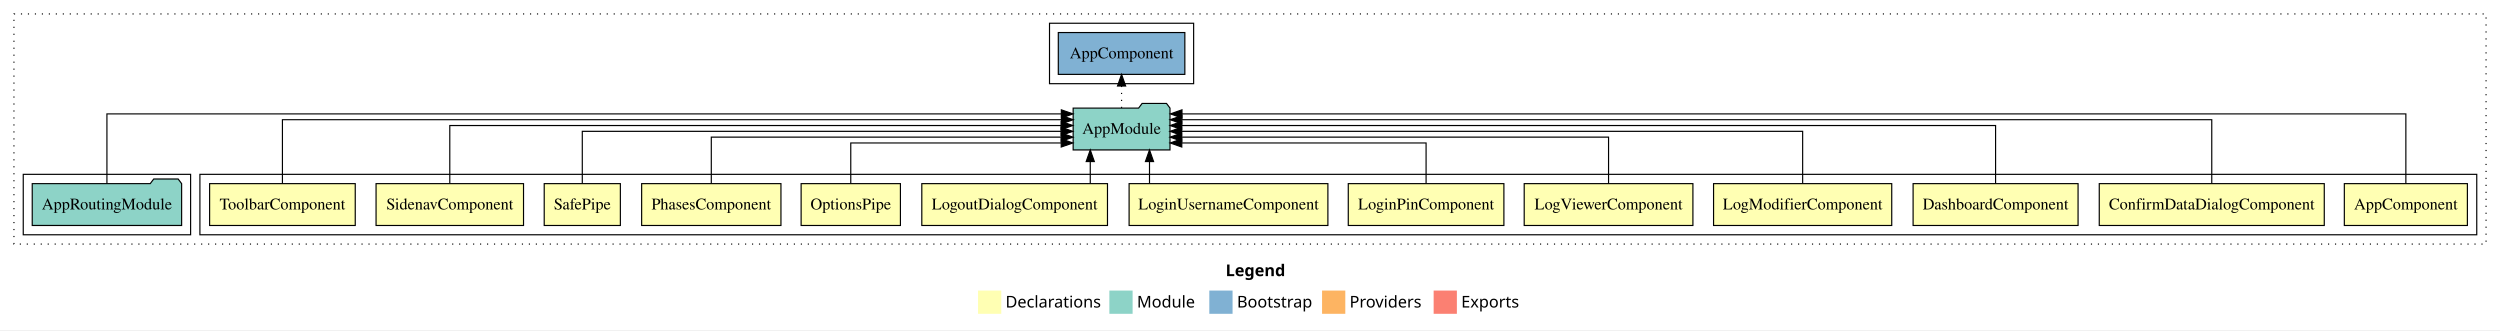
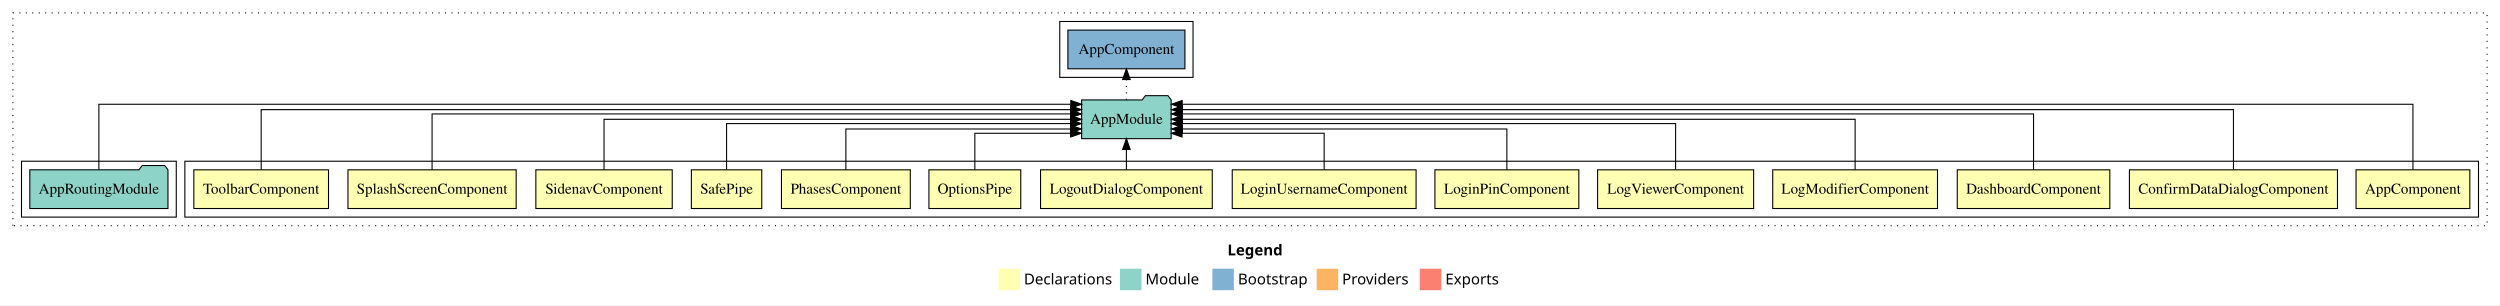
- <svg xmlns="http://www.w3.org/2000/svg" width="2151pt" height="284pt" viewBox="0.00 0.00 2151.00 284.00">
+ <svg xmlns="http://www.w3.org/2000/svg" width="2326pt" height="284pt" viewBox="0.00 0.00 2326.00 284.00">
  <g id="graph0" class="graph" transform="scale(1 1) rotate(0) translate(4 280)">
-     <polygon fill="white" stroke="transparent" points="-4,4 -4,-280 2147,-280 2147,4 -4,4" />
-     <text text-anchor="start" x="1050.51" y="-42.4" font-family="Times-12" font-weight="bold" font-size="14.00">Legend</text>
-     <polygon fill="#ffffb3" stroke="transparent" points="837.5,-10 837.5,-30 857.5,-30 857.5,-10 837.5,-10" />
-     <text text-anchor="start" x="861.13" y="-15.4" font-family="Times-12" font-size="14.00">
-              Declarations</text>
-     <polygon fill="#8dd3c7" stroke="transparent" points="950.5,-10 950.5,-30 970.5,-30 970.5,-10 950.5,-10" />
-     <text text-anchor="start" x="974.23" y="-15.4" font-family="Times-12" font-size="14.00">
-              Module</text>
-     <polygon fill="#80b1d3" stroke="transparent" points="1036.5,-10 1036.5,-30 1056.5,-30 1056.5,-10 1036.5,-10" />
-     <text text-anchor="start" x="1060.28" y="-15.4" font-family="Times-12" font-size="14.00">
-              Bootstrap</text>
-     <polygon fill="#fdb462" stroke="transparent" points="1133.5,-10 1133.5,-30 1153.5,-30 1153.5,-10 1133.5,-10" />
-     <text text-anchor="start" x="1157.17" y="-15.4" font-family="Times-12" font-size="14.00">
-              Providers</text>
-     <polygon fill="#fb8072" stroke="transparent" points="1229.5,-10 1229.5,-30 1249.5,-30 1249.5,-10 1229.5,-10" />
-     <text text-anchor="start" x="1253.23" y="-15.4" font-family="Times-12" font-size="14.00">
-              Exports</text>
+     <polygon fill="white" stroke="transparent" points="-4,4 -4,-280 2322,-280 2322,4 -4,4" />
+     <text text-anchor="start" x="1138.01" y="-42.4" font-family="Times-12" font-weight="bold" font-size="14.00">Legend</text>
+     <polygon fill="#ffffb3" stroke="transparent" points="925,-10 925,-30 945,-30 945,-10 925,-10" />
+     <text text-anchor="start" x="948.63" y="-15.4" font-family="Times-12" font-size="14.00">  Declarations</text>
+     <polygon fill="#8dd3c7" stroke="transparent" points="1038,-10 1038,-30 1058,-30 1058,-10 1038,-10" />
+     <text text-anchor="start" x="1061.73" y="-15.4" font-family="Times-12" font-size="14.00">  Module</text>
+     <polygon fill="#80b1d3" stroke="transparent" points="1124,-10 1124,-30 1144,-30 1144,-10 1124,-10" />
+     <text text-anchor="start" x="1147.78" y="-15.4" font-family="Times-12" font-size="14.00">  Bootstrap</text>
+     <polygon fill="#fdb462" stroke="transparent" points="1221,-10 1221,-30 1241,-30 1241,-10 1221,-10" />
+     <text text-anchor="start" x="1244.67" y="-15.4" font-family="Times-12" font-size="14.00">  Providers</text>
+     <polygon fill="#fb8072" stroke="transparent" points="1317,-10 1317,-30 1337,-30 1337,-10 1317,-10" />
+     <text text-anchor="start" x="1340.73" y="-15.4" font-family="Times-12" font-size="14.00">  Exports</text>
    <g id="clust1" class="cluster">
-       <polygon fill="none" stroke="black" stroke-dasharray="1,5" points="8,-70 8,-268 2135,-268 2135,-70 8,-70" />
+       <polygon fill="none" stroke="black" stroke-dasharray="1,5" points="8,-70 8,-268 2310,-268 2310,-70 8,-70" />
    </g>
    <g id="clust2" class="cluster">
-       <polygon fill="none" stroke="black" points="168,-78 168,-130 2127,-130 2127,-78 168,-78" />
+       <polygon fill="none" stroke="black" points="168,-78 168,-130 2302,-130 2302,-78 168,-78" />
    </g>
-     <g id="clust16" class="cluster">
+     <g id="clust19" class="cluster">
+       <polygon fill="none" stroke="black" points="982,-208 982,-260 1106,-260 1106,-208 982,-208" />
+     </g>
+     <g id="clust17" class="cluster">
      <polygon fill="none" stroke="black" points="16,-78 16,-130 160,-130 160,-78 16,-78" />
    </g>
-     <g id="clust18" class="cluster">
-       <polygon fill="none" stroke="black" points="899,-208 899,-260 1023,-260 1023,-208 899,-208" />
+     <g id="node1" class="node">
+       <polygon fill="#ffffb3" stroke="black" points="2293.94,-122 2188.06,-122 2188.06,-86 2293.94,-86 2293.94,-122" />
+       <text text-anchor="middle" x="2241" y="-99.8" font-family="Times,serif" font-size="14.00">AppComponent</text>
    </g>
-     <g id="node1" class="node">
-       <polygon fill="#ffffb3" stroke="black" points="2118.94,-122 2013.06,-122 2013.06,-86 2118.94,-86 2118.94,-122" />
-       <text text-anchor="middle" x="2066" y="-99.8" font-family="Times,serif" font-size="14.00">AppComponent</text>
+     <g id="node15" class="node">
+       <polygon fill="#8dd3c7" stroke="black" points="1085.66,-187 1082.66,-191 1061.66,-191 1058.66,-187 1002.34,-187 1002.34,-151 1085.66,-151 1085.66,-187" />
+       <text text-anchor="middle" x="1044" y="-164.8" font-family="Times,serif" font-size="14.00">AppModule</text>
+     </g>
+     <g id="edge1" class="edge">
+       <path fill="none" stroke="black" d="M2241,-122.32C2241,-145.66 2241,-183 2241,-183 2241,-183 1095.9,-183 1095.9,-183" />
+       <polygon fill="black" stroke="black" points="1095.9,-179.5 1085.9,-183 1095.9,-186.5 1095.9,-179.5" />
+     </g>
+     <g id="node2" class="node">
+       <polygon fill="#ffffb3" stroke="black" points="2170.8,-122 1977.2,-122 1977.2,-86 2170.8,-86 2170.8,-122" />
+       <text text-anchor="middle" x="2074" y="-99.8" font-family="Times,serif" font-size="14.00">ConfirmDataDialogComponent</text>
+     </g>
+     <g id="edge2" class="edge">
+       <path fill="none" stroke="black" d="M2074,-122.29C2074,-144.21 2074,-178 2074,-178 2074,-178 1095.97,-178 1095.97,-178" />
+       <polygon fill="black" stroke="black" points="1095.97,-174.5 1085.97,-178 1095.97,-181.5 1095.97,-174.5" />
+     </g>
+     <g id="node3" class="node">
+       <polygon fill="#ffffb3" stroke="black" points="1958.97,-122 1817.03,-122 1817.03,-86 1958.97,-86 1958.97,-122" />
+       <text text-anchor="middle" x="1888" y="-99.8" font-family="Times,serif" font-size="14.00">DashboardComponent</text>
+     </g>
+     <g id="edge3" class="edge">
+       <path fill="none" stroke="black" d="M1888,-122.03C1888,-142.77 1888,-174 1888,-174 1888,-174 1095.85,-174 1095.85,-174" />
+       <polygon fill="black" stroke="black" points="1095.85,-170.5 1085.85,-174 1095.85,-177.5 1095.85,-170.5" />
+     </g>
+     <g id="node4" class="node">
+       <polygon fill="#ffffb3" stroke="black" points="1798.65,-122 1645.35,-122 1645.35,-86 1798.65,-86 1798.65,-122" />
+       <text text-anchor="middle" x="1722" y="-99.8" font-family="Times,serif" font-size="14.00">LogModifierComponent</text>
+     </g>
+     <g id="edge4" class="edge">
+       <path fill="none" stroke="black" d="M1722,-122.11C1722,-141.34 1722,-169 1722,-169 1722,-169 1095.9,-169 1095.9,-169" />
+       <polygon fill="black" stroke="black" points="1095.9,-165.5 1085.9,-169 1095.9,-172.5 1095.9,-165.5" />
+     </g>
+     <g id="node5" class="node">
+       <polygon fill="#ffffb3" stroke="black" points="1627.58,-122 1482.42,-122 1482.42,-86 1627.58,-86 1627.58,-122" />
+       <text text-anchor="middle" x="1555" y="-99.8" font-family="Times,serif" font-size="14.00">LogViewerComponent</text>
+     </g>
+     <g id="edge5" class="edge">
+       <path fill="none" stroke="black" d="M1555,-122.3C1555,-140.27 1555,-165 1555,-165 1555,-165 1095.82,-165 1095.82,-165" />
+       <polygon fill="black" stroke="black" points="1095.82,-161.5 1085.82,-165 1095.82,-168.5 1095.82,-161.5" />
+     </g>
+     <g id="node6" class="node">
+       <polygon fill="#ffffb3" stroke="black" points="1464.95,-122 1331.05,-122 1331.05,-86 1464.95,-86 1464.95,-122" />
+       <text text-anchor="middle" x="1398" y="-99.8" font-family="Times,serif" font-size="14.00">LoginPinComponent</text>
+     </g>
+     <g id="edge6" class="edge">
+       <path fill="none" stroke="black" d="M1398,-122.03C1398,-138.4 1398,-160 1398,-160 1398,-160 1096,-160 1096,-160" />
+       <polygon fill="black" stroke="black" points="1096,-156.5 1086,-160 1096,-163.5 1096,-156.5" />
+     </g>
+     <g id="node7" class="node">
+       <polygon fill="#ffffb3" stroke="black" points="1313.52,-122 1142.48,-122 1142.48,-86 1313.52,-86 1313.52,-122" />
+       <text text-anchor="middle" x="1228" y="-99.8" font-family="Times,serif" font-size="14.00">LoginUsernameComponent</text>
+     </g>
+     <g id="edge7" class="edge">
+       <path fill="none" stroke="black" d="M1228,-122.19C1228,-137.18 1228,-156 1228,-156 1228,-156 1095.75,-156 1095.75,-156" />
+       <polygon fill="black" stroke="black" points="1095.75,-152.5 1085.75,-156 1095.75,-159.5 1095.75,-152.5" />
+     </g>
+     <g id="node8" class="node">
+       <polygon fill="#ffffb3" stroke="black" points="1123.88,-122 964.12,-122 964.12,-86 1123.88,-86 1123.88,-122" />
+       <text text-anchor="middle" x="1044" y="-99.8" font-family="Times,serif" font-size="14.00">LogoutDialogComponent</text>
+     </g>
+     <g id="edge8" class="edge">
+       <path fill="none" stroke="black" d="M1044,-122.11C1044,-122.11 1044,-140.99 1044,-140.99" />
+       <polygon fill="black" stroke="black" points="1040.5,-140.99 1044,-150.99 1047.5,-140.99 1040.5,-140.99" />
+     </g>
+     <g id="node9" class="node">
+       <polygon fill="#ffffb3" stroke="black" points="945.72,-122 860.28,-122 860.28,-86 945.72,-86 945.72,-122" />
+       <text text-anchor="middle" x="903" y="-99.8" font-family="Times,serif" font-size="14.00">OptionsPipe</text>
+     </g>
+     <g id="edge9" class="edge">
+       <path fill="none" stroke="black" d="M903,-122.19C903,-137.18 903,-156 903,-156 903,-156 992.08,-156 992.08,-156" />
+       <polygon fill="black" stroke="black" points="992.08,-159.5 1002.08,-156 992.08,-152.5 992.08,-159.5" />
+     </g>
+     <g id="node10" class="node">
+       <polygon fill="#ffffb3" stroke="black" points="842.93,-122 723.07,-122 723.07,-86 842.93,-86 842.93,-122" />
+       <text text-anchor="middle" x="783" y="-99.8" font-family="Times,serif" font-size="14.00">PhasesComponent</text>
+     </g>
+     <g id="edge10" class="edge">
+       <path fill="none" stroke="black" d="M783,-122.03C783,-138.4 783,-160 783,-160 783,-160 992.07,-160 992.07,-160" />
+       <polygon fill="black" stroke="black" points="992.07,-163.5 1002.07,-160 992.07,-156.5 992.07,-163.5" />
+     </g>
+     <g id="node11" class="node">
+       <polygon fill="#ffffb3" stroke="black" points="704.76,-122 639.24,-122 639.24,-86 704.76,-86 704.76,-122" />
+       <text text-anchor="middle" x="672" y="-99.8" font-family="Times,serif" font-size="14.00">SafePipe</text>
+     </g>
+     <g id="edge11" class="edge">
+       <path fill="none" stroke="black" d="M672,-122.3C672,-140.27 672,-165 672,-165 672,-165 992.05,-165 992.05,-165" />
+       <polygon fill="black" stroke="black" points="992.05,-168.5 1002.05,-165 992.05,-161.5 992.05,-168.5" />
+     </g>
+     <g id="node12" class="node">
+       <polygon fill="#ffffb3" stroke="black" points="621.44,-122 494.56,-122 494.56,-86 621.44,-86 621.44,-122" />
+       <text text-anchor="middle" x="558" y="-99.8" font-family="Times,serif" font-size="14.00">SidenavComponent</text>
+     </g>
+     <g id="edge12" class="edge">
+       <path fill="none" stroke="black" d="M558,-122.11C558,-141.34 558,-169 558,-169 558,-169 992.14,-169 992.14,-169" />
+       <polygon fill="black" stroke="black" points="992.14,-172.5 1002.14,-169 992.14,-165.5 992.14,-172.5" />
+     </g>
+     <g id="node13" class="node">
+       <polygon fill="#ffffb3" stroke="black" points="476.25,-122 319.75,-122 319.75,-86 476.25,-86 476.25,-122" />
+       <text text-anchor="middle" x="398" y="-99.8" font-family="Times,serif" font-size="14.00">SplashScreenComponent</text>
+     </g>
+     <g id="edge13" class="edge">
+       <path fill="none" stroke="black" d="M398,-122.03C398,-142.77 398,-174 398,-174 398,-174 992.11,-174 992.11,-174" />
+       <polygon fill="black" stroke="black" points="992.11,-177.5 1002.11,-174 992.11,-170.5 992.11,-177.5" />
    </g>
    <g id="node14" class="node">
-       <polygon fill="#8dd3c7" stroke="black" points="1002.66,-187 999.66,-191 978.66,-191 975.66,-187 919.34,-187 919.34,-151 1002.66,-151 1002.66,-187" />
-       <text text-anchor="middle" x="961" y="-164.8" font-family="Times,serif" font-size="14.00">AppModule</text>
+       <polygon fill="#ffffb3" stroke="black" points="301.65,-122 176.35,-122 176.35,-86 301.65,-86 301.65,-122" />
+       <text text-anchor="middle" x="239" y="-99.8" font-family="Times,serif" font-size="14.00">ToolbarComponent</text>
    </g>
-     <g id="edge1" class="edge">
-       <path fill="none" stroke="black" d="M2066,-122.09C2066,-145.13 2066,-182 2066,-182 2066,-182 1012.97,-182 1012.97,-182" />
-       <polygon fill="black" stroke="black" points="1012.97,-178.5 1002.97,-182 1012.97,-185.5 1012.97,-178.5" />
+     <g id="edge14" class="edge">
+       <path fill="none" stroke="black" d="M239,-122.29C239,-144.21 239,-178 239,-178 239,-178 992.13,-178 992.13,-178" />
+       <polygon fill="black" stroke="black" points="992.13,-181.5 1002.13,-178 992.13,-174.5 992.13,-181.5" />
    </g>
-     <g id="node2" class="node">
-       <polygon fill="#ffffb3" stroke="black" points="1995.8,-122 1802.2,-122 1802.2,-86 1995.8,-86 1995.8,-122" />
-       <text text-anchor="middle" x="1899" y="-99.8" font-family="Times,serif" font-size="14.00">ConfirmDataDialogComponent</text>
+     <g id="node17" class="node">
+       <polygon fill="#80b1d3" stroke="black" points="1098.44,-252 989.56,-252 989.56,-216 1098.44,-216 1098.44,-252" />
+       <text text-anchor="middle" x="1044" y="-229.8" font-family="Times,serif" font-size="14.00">AppComponent </text>
    </g>
-     <g id="edge2" class="edge">
-       <path fill="none" stroke="black" d="M1899,-122.04C1899,-143.66 1899,-177 1899,-177 1899,-177 1012.82,-177 1012.82,-177" />
-       <polygon fill="black" stroke="black" points="1012.82,-173.5 1002.82,-177 1012.82,-180.5 1012.82,-173.5" />
-     </g>
-     <g id="node3" class="node">
-       <polygon fill="#ffffb3" stroke="black" points="1783.97,-122 1642.03,-122 1642.03,-86 1783.97,-86 1783.97,-122" />
-       <text text-anchor="middle" x="1713" y="-99.8" font-family="Times,serif" font-size="14.00">DashboardComponent</text>
-     </g>
-     <g id="edge3" class="edge">
-       <path fill="none" stroke="black" d="M1713,-122.22C1713,-142.37 1713,-172 1713,-172 1713,-172 1012.77,-172 1012.77,-172" />
-       <polygon fill="black" stroke="black" points="1012.77,-168.5 1002.77,-172 1012.77,-175.5 1012.77,-168.5" />
-     </g>
-     <g id="node4" class="node">
-       <polygon fill="#ffffb3" stroke="black" points="1623.65,-122 1470.35,-122 1470.35,-86 1623.65,-86 1623.65,-122" />
-       <text text-anchor="middle" x="1547" y="-99.8" font-family="Times,serif" font-size="14.00">LogModifierComponent</text>
-     </g>
-     <g id="edge4" class="edge">
-       <path fill="none" stroke="black" d="M1547,-122.22C1547,-140.83 1547,-167 1547,-167 1547,-167 1012.67,-167 1012.67,-167" />
-       <polygon fill="black" stroke="black" points="1012.67,-163.5 1002.67,-167 1012.67,-170.5 1012.67,-163.5" />
-     </g>
-     <g id="node5" class="node">
-       <polygon fill="#ffffb3" stroke="black" points="1452.58,-122 1307.42,-122 1307.42,-86 1452.58,-86 1452.58,-122" />
-       <text text-anchor="middle" x="1380" y="-99.8" font-family="Times,serif" font-size="14.00">LogViewerComponent</text>
-     </g>
-     <g id="edge5" class="edge">
-       <path fill="none" stroke="black" d="M1380,-122.03C1380,-139.06 1380,-162 1380,-162 1380,-162 1012.71,-162 1012.71,-162" />
-       <polygon fill="black" stroke="black" points="1012.71,-158.5 1002.71,-162 1012.71,-165.5 1012.71,-158.5" />
-     </g>
-     <g id="node6" class="node">
-       <polygon fill="#ffffb3" stroke="black" points="1289.95,-122 1156.05,-122 1156.05,-86 1289.95,-86 1289.95,-122" />
-       <text text-anchor="middle" x="1223" y="-99.8" font-family="Times,serif" font-size="14.00">LoginPinComponent</text>
-     </g>
-     <g id="edge6" class="edge">
-       <path fill="none" stroke="black" d="M1223,-122.24C1223,-137.57 1223,-157 1223,-157 1223,-157 1012.8,-157 1012.8,-157" />
-       <polygon fill="black" stroke="black" points="1012.8,-153.5 1002.8,-157 1012.8,-160.5 1012.8,-153.5" />
-     </g>
-     <g id="node7" class="node">
-       <polygon fill="#ffffb3" stroke="black" points="1138.52,-122 967.48,-122 967.48,-86 1138.52,-86 1138.52,-122" />
-       <text text-anchor="middle" x="1053" y="-99.8" font-family="Times,serif" font-size="14.00">LoginUsernameComponent</text>
-     </g>
-     <g id="edge7" class="edge">
-       <path fill="none" stroke="black" d="M985.03,-122.11C985.03,-122.11 985.03,-140.99 985.03,-140.99" />
-       <polygon fill="black" stroke="black" points="981.53,-140.99 985.03,-150.99 988.53,-140.99 981.53,-140.99" />
-     </g>
-     <g id="node8" class="node">
-       <polygon fill="#ffffb3" stroke="black" points="948.88,-122 789.12,-122 789.12,-86 948.88,-86 948.88,-122" />
-       <text text-anchor="middle" x="869" y="-99.8" font-family="Times,serif" font-size="14.00">
-                 LogoutDialogComponent</text>
-     </g>
-     <g id="edge8" class="edge">
-       <path fill="none" stroke="black" d="M934.06,-122.11C934.06,-122.11 934.06,-140.99 934.06,-140.99" />
-       <polygon fill="black" stroke="black" points="930.56,-140.99 934.06,-150.99 937.56,-140.99 930.56,-140.99" />
-     </g>
-     <g id="node9" class="node">
-       <polygon fill="#ffffb3" stroke="black" points="770.72,-122 685.28,-122 685.28,-86 770.72,-86 770.72,-122" />
-       <text text-anchor="middle" x="728" y="-99.8" font-family="Times,serif" font-size="14.00">
-                 OptionsPipe</text>
-     </g>
-     <g id="edge9" class="edge">
-       <path fill="none" stroke="black" d="M728,-122.24C728,-137.57 728,-157 728,-157 728,-157 909.08,-157 909.08,-157" />
-       <polygon fill="black" stroke="black" points="909.08,-160.5 919.08,-157 909.08,-153.5 909.08,-160.5" />
-     </g>
-     <g id="node10" class="node">
-       <polygon fill="#ffffb3" stroke="black" points="667.93,-122 548.07,-122 548.07,-86 667.93,-86 667.93,-122" />
-       <text text-anchor="middle" x="608" y="-99.8" font-family="Times,serif" font-size="14.00">
-                 PhasesComponent</text>
-     </g>
-     <g id="edge10" class="edge">
-       <path fill="none" stroke="black" d="M608,-122.03C608,-139.06 608,-162 608,-162 608,-162 909.12,-162 909.12,-162" />
-       <polygon fill="black" stroke="black" points="909.12,-165.5 919.12,-162 909.12,-158.5 909.12,-165.5" />
-     </g>
-     <g id="node11" class="node">
-       <polygon fill="#ffffb3" stroke="black" points="529.76,-122 464.24,-122 464.24,-86 529.76,-86 529.76,-122" />
-       <text text-anchor="middle" x="497" y="-99.8" font-family="Times,serif" font-size="14.00">
-                 SafePipe</text>
-     </g>
-     <g id="edge11" class="edge">
-       <path fill="none" stroke="black" d="M497,-122.22C497,-140.83 497,-167 497,-167 497,-167 909,-167 909,-167" />
-       <polygon fill="black" stroke="black" points="909,-170.5 919,-167 909,-163.5 909,-170.5" />
-     </g>
-     <g id="node12" class="node">
-       <polygon fill="#ffffb3" stroke="black" points="446.44,-122 319.56,-122 319.56,-86 446.44,-86 446.44,-122" />
-       <text text-anchor="middle" x="383" y="-99.8" font-family="Times,serif" font-size="14.00">
-                 SidenavComponent</text>
-     </g>
-     <g id="edge12" class="edge">
-       <path fill="none" stroke="black" d="M383,-122.22C383,-142.37 383,-172 383,-172 383,-172 908.97,-172 908.97,-172" />
-       <polygon fill="black" stroke="black" points="908.97,-175.5 918.97,-172 908.97,-168.5 908.97,-175.5" />
-     </g>
-     <g id="node13" class="node">
-       <polygon fill="#ffffb3" stroke="black" points="301.65,-122 176.35,-122 176.35,-86 301.65,-86 301.65,-122" />
-       <text text-anchor="middle" x="239" y="-99.8" font-family="Times,serif" font-size="14.00">
-                 ToolbarComponent</text>
-     </g>
-     <g id="edge13" class="edge">
-       <path fill="none" stroke="black" d="M239,-122.04C239,-143.66 239,-177 239,-177 239,-177 909.33,-177 909.33,-177" />
-       <polygon fill="black" stroke="black" points="909.33,-180.5 919.33,-177 909.33,-173.5 909.33,-180.5" />
+     <g id="edge16" class="edge">
+       <path fill="none" stroke="black" stroke-dasharray="1,5" d="M1044,-187.11C1044,-187.11 1044,-205.99 1044,-205.99" />
+       <polygon fill="black" stroke="black" points="1040.5,-205.99 1044,-215.99 1047.5,-205.99 1040.5,-205.99" />
    </g>
    <g id="node16" class="node">
-       <polygon fill="#80b1d3" stroke="black" points="1015.44,-252 906.56,-252 906.56,-216 1015.44,-216 1015.44,-252" />
-       <text text-anchor="middle" x="961" y="-229.8" font-family="Times,serif" font-size="14.00">AppComponent </text>
+       <polygon fill="#8dd3c7" stroke="black" points="152.27,-122 149.27,-126 128.27,-126 125.27,-122 23.73,-122 23.73,-86 152.27,-86 152.27,-122" />
+       <text text-anchor="middle" x="88" y="-99.8" font-family="Times,serif" font-size="14.00">AppRoutingModule</text>
    </g>
    <g id="edge15" class="edge">
-       <path fill="none" stroke="black" stroke-dasharray="1,5" d="M961,-187.11C961,-187.11 961,-205.99 961,-205.99" />
-       <polygon fill="black" stroke="black" points="957.5,-205.99 961,-215.99 964.5,-205.99 957.5,-205.99" />
-     </g>
-     <g id="node15" class="node">
-       <polygon fill="#8dd3c7" stroke="black" points="152.27,-122 149.27,-126 128.27,-126 125.27,-122 23.73,-122 23.73,-86 152.27,-86 152.27,-122" />
-       <text text-anchor="middle" x="88" y="-99.8" font-family="Times,serif" font-size="14.00">
-                 AppRoutingModule</text>
-     </g>
-     <g id="edge14" class="edge">
-       <path fill="none" stroke="black" d="M88,-122.09C88,-145.13 88,-182 88,-182 88,-182 909.19,-182 909.19,-182" />
-       <polygon fill="black" stroke="black" points="909.19,-185.5 919.19,-182 909.19,-178.5 909.19,-185.5" />
+       <path fill="none" stroke="black" d="M88,-122.32C88,-145.66 88,-183 88,-183 88,-183 992.31,-183 992.31,-183" />
+       <polygon fill="black" stroke="black" points="992.31,-186.5 1002.31,-183 992.31,-179.5 992.31,-186.5" />
    </g>
  </g>
</svg>
